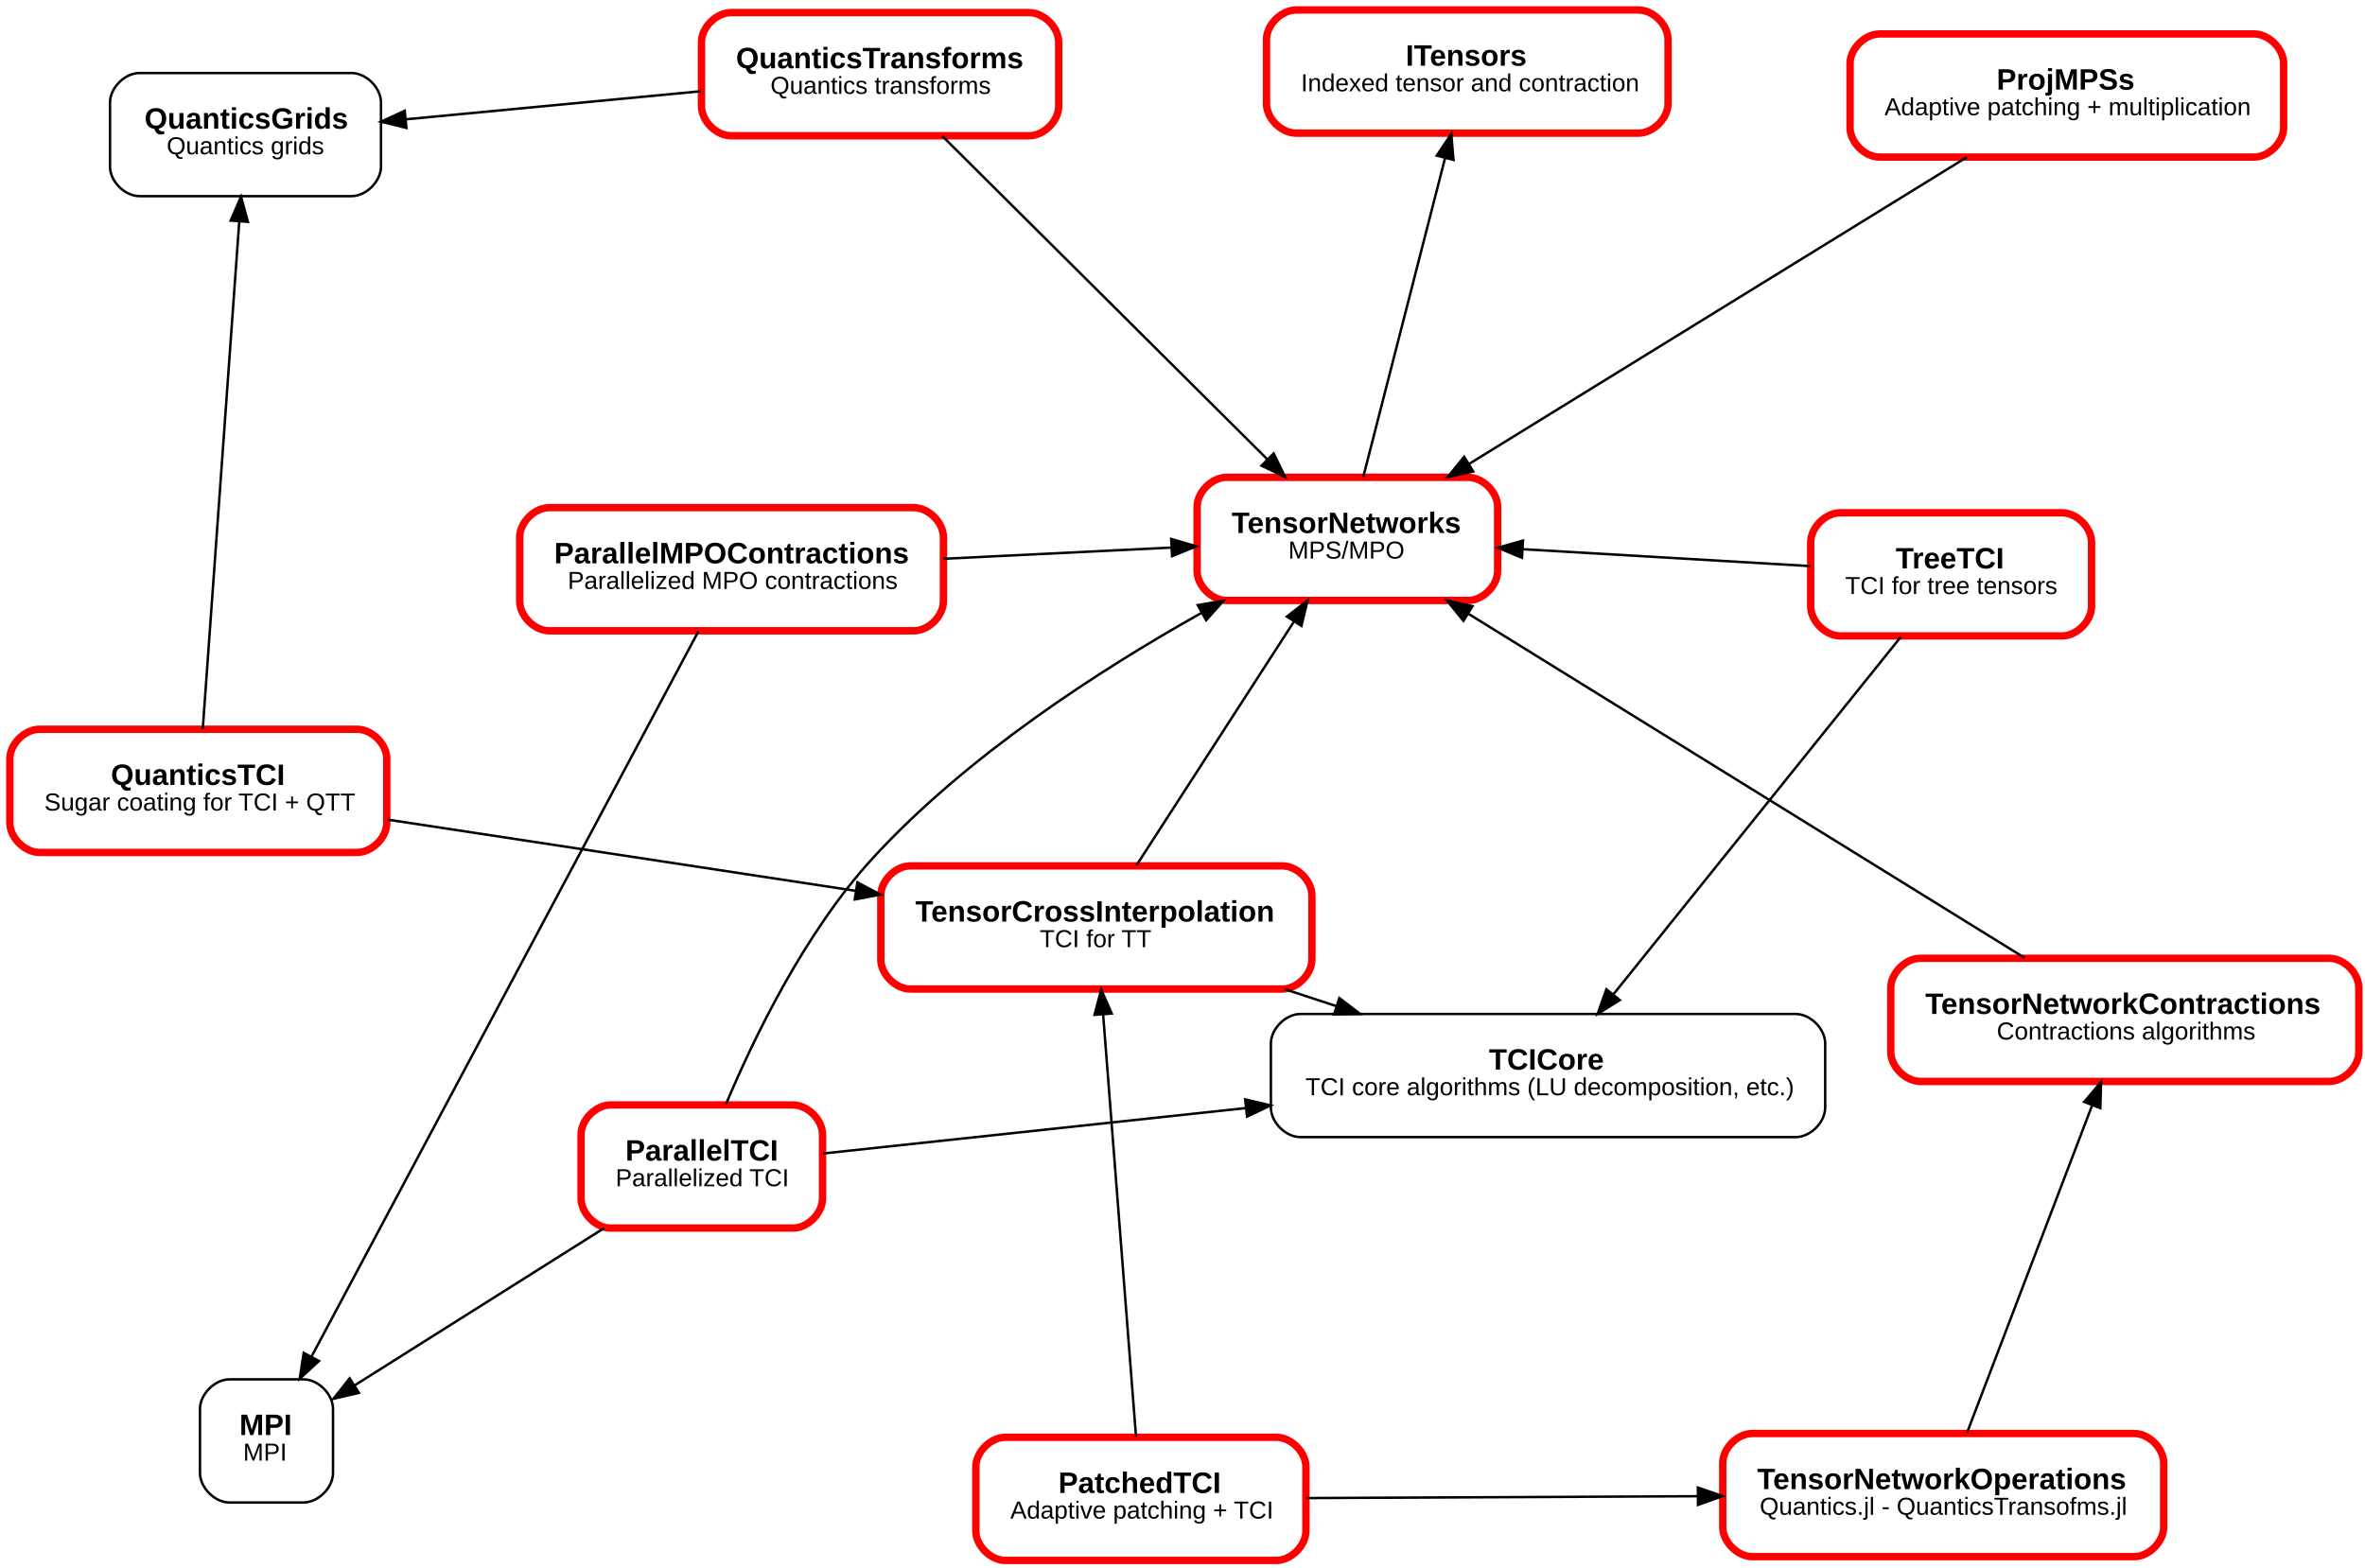
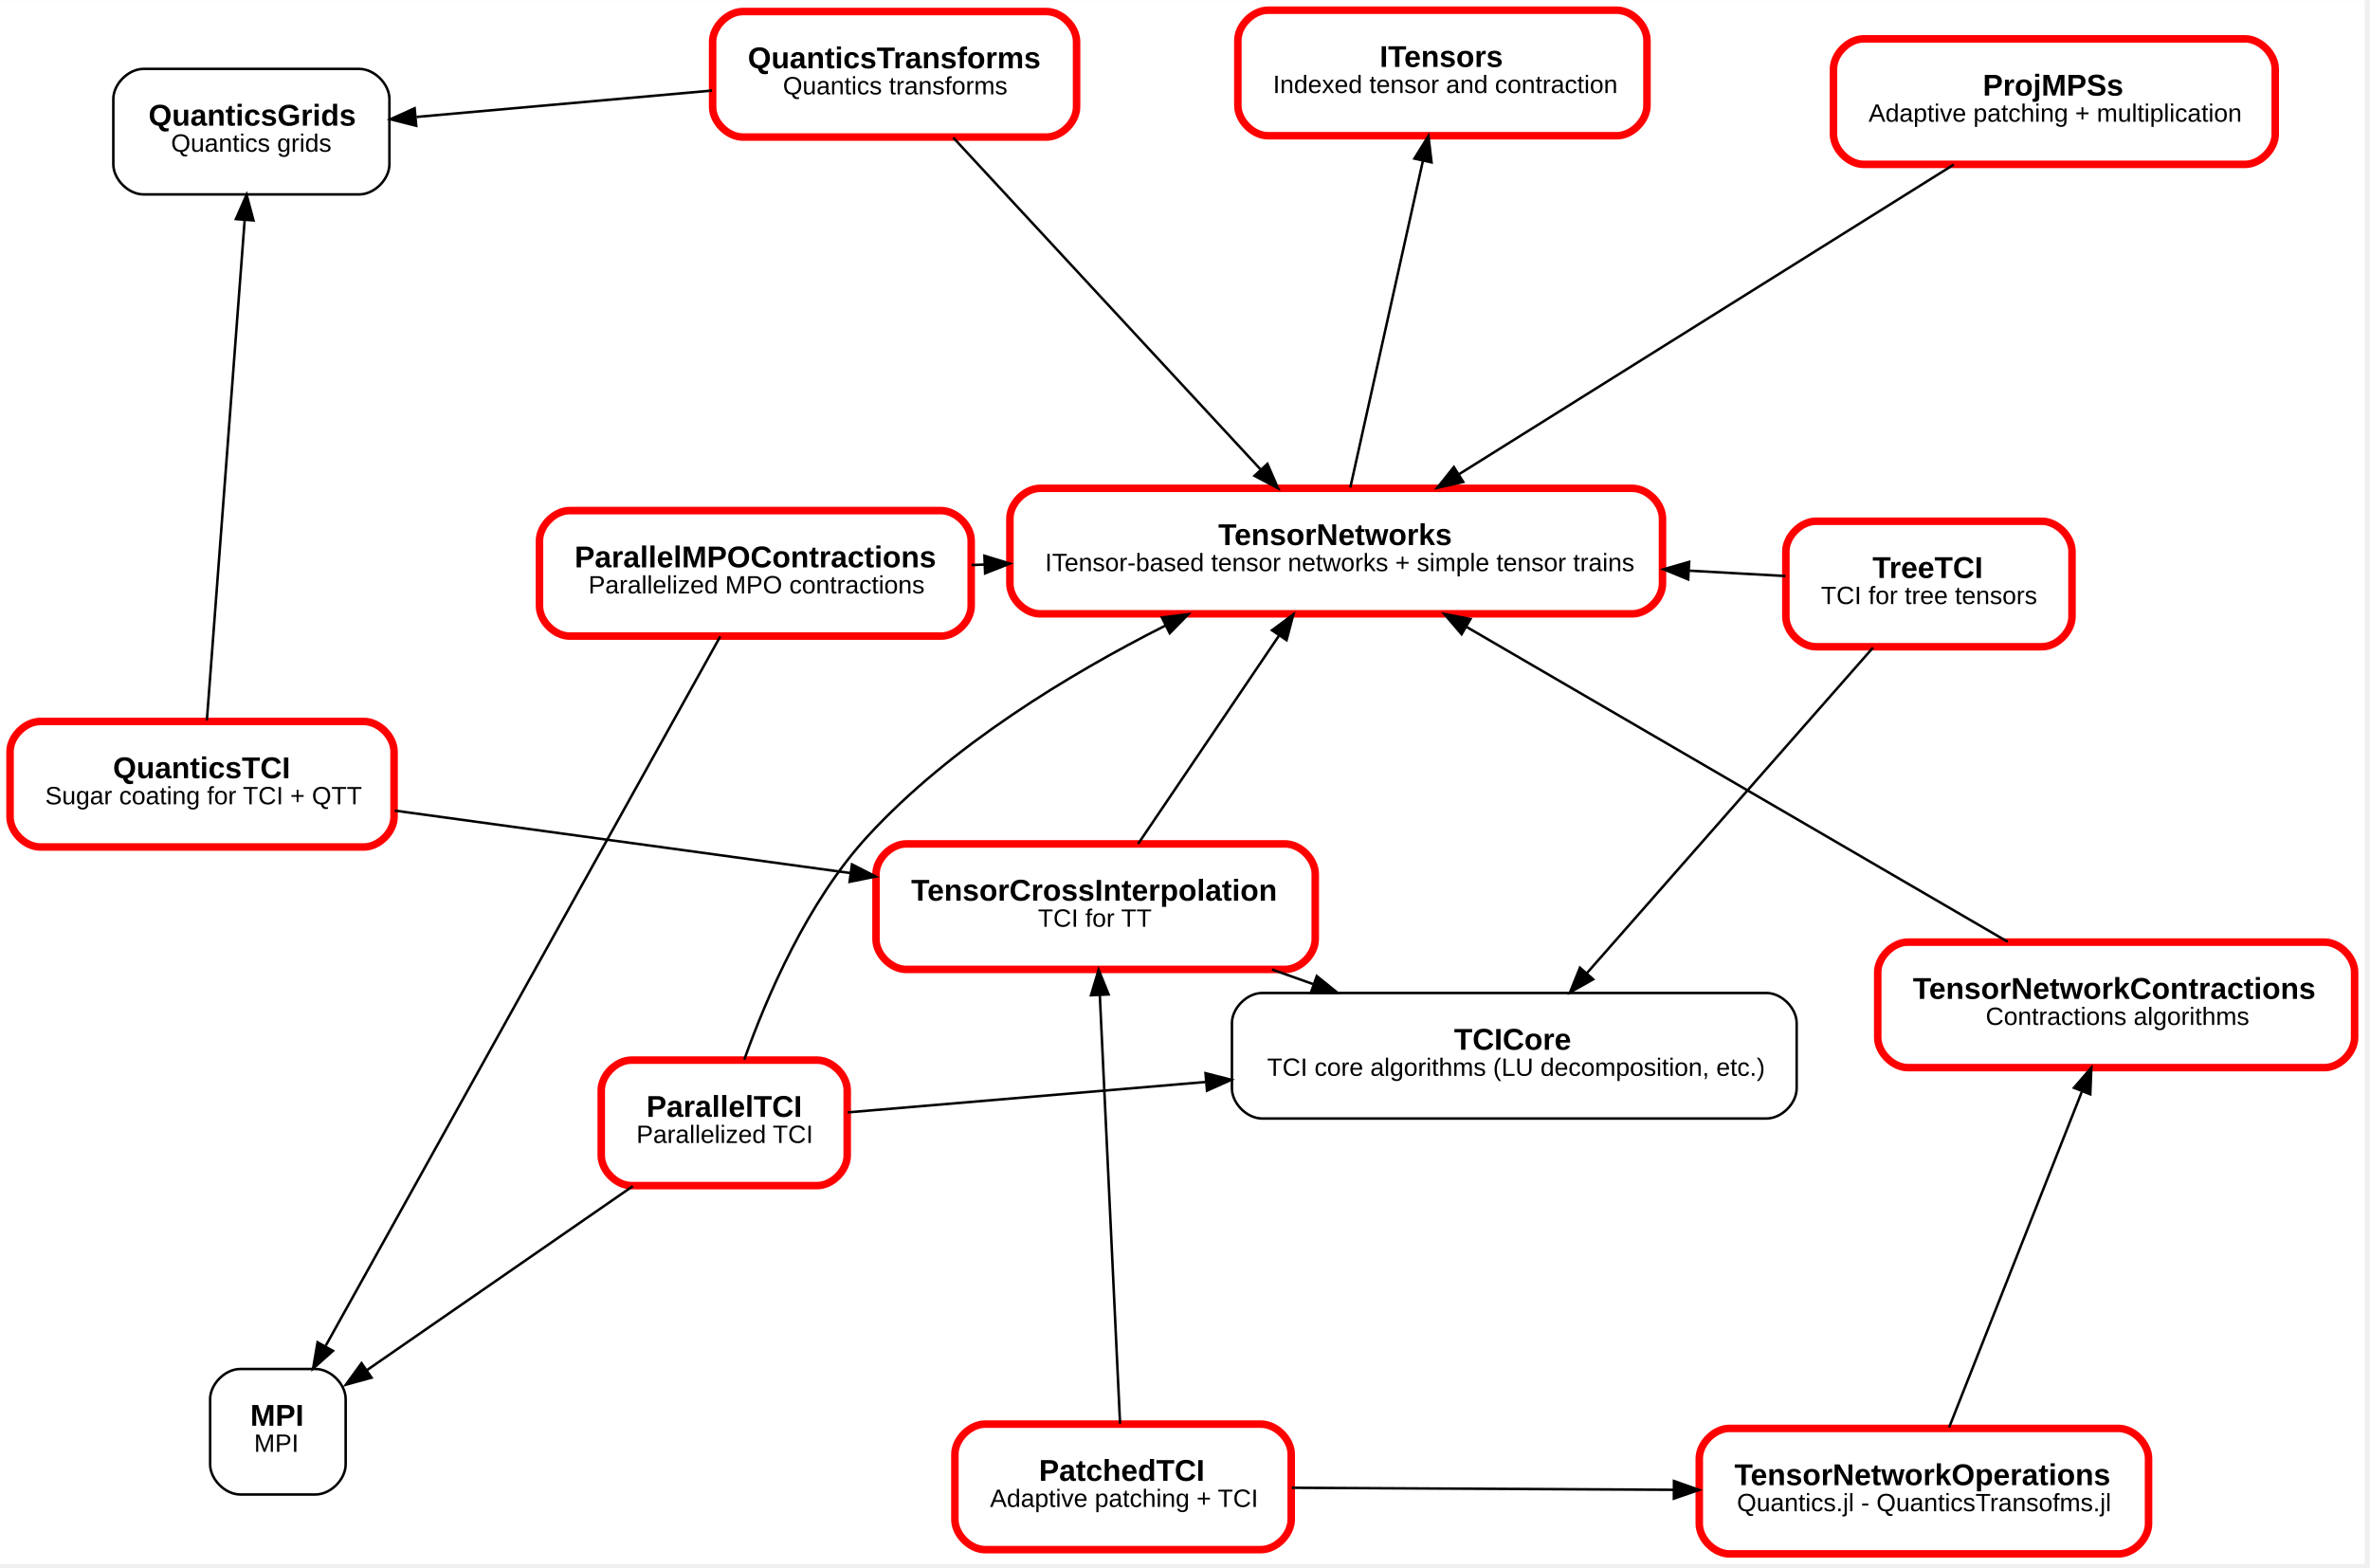
- <svg xmlns="http://www.w3.org/2000/svg" width="576pt" height="382pt" viewBox="0.00 0.00 576.00 381.92">
-   <g id="graph0" class="graph" transform="scale(0.6 0.6) rotate(0) translate(4 633.53)">
-     <polygon fill="white" stroke="transparent" points="-4,4 -4,-633.53 957.5,-633.53 957.5,4 -4,4" />
+ <svg xmlns="http://www.w3.org/2000/svg" width="576pt" height="381pt" viewBox="0.00 0.00 576.00 380.91">
+   <g id="graph0" class="graph" transform="scale(0.61 0.61) rotate(0) translate(4 619.03)">
+     <polygon fill="white" stroke="transparent" points="-4,4 -4,-619.03 938.13,-619.03 938.13,4 -4,4" />
    <g id="node1" class="node">
-       <path fill="none" stroke="red" stroke-width="3" d="M366.95,-427.47C366.95,-427.47 218.95,-427.47 218.95,-427.47 212.95,-427.47 206.95,-421.47 206.95,-415.47 206.95,-415.47 206.95,-389.47 206.95,-389.47 206.95,-383.47 212.95,-377.47 218.95,-377.47 218.95,-377.47 366.95,-377.47 366.95,-377.47 372.95,-377.47 378.95,-383.47 378.95,-389.47 378.95,-389.47 378.95,-415.47 378.95,-415.47 378.95,-421.47 372.95,-427.47 366.95,-427.47" />
-       <text text-anchor="start" x="220.95" y="-404.87" font-family="Arial" font-weight="bold" font-size="12.00">ParallelMPOContractions</text>
-       <text text-anchor="start" x="226.45" y="-394.47" font-family="Arial" font-size="10.00">Parallelized MPO contractions</text>
+       <path fill="none" stroke="red" stroke-width="3" d="M370.94,-415.67C370.94,-415.67 222.94,-415.67 222.94,-415.67 216.94,-415.67 210.94,-409.67 210.94,-403.67 210.94,-403.67 210.94,-377.67 210.94,-377.67 210.94,-371.67 216.94,-365.67 222.94,-365.67 222.94,-365.67 370.94,-365.67 370.94,-365.67 376.94,-365.67 382.94,-371.67 382.94,-377.67 382.94,-377.67 382.94,-403.67 382.94,-403.67 382.94,-409.67 376.94,-415.67 370.94,-415.67" />
+       <text text-anchor="start" x="224.94" y="-393.07" font-family="Arial" font-weight="bold" font-size="12.00">ParallelMPOContractions</text>
+       <text text-anchor="start" x="230.44" y="-382.67" font-family="Arial" font-size="10.00">Parallelized MPO contractions</text>
    </g>
    <g id="node3" class="node">
-       <path fill="none" stroke="black" d="M119.18,-73.52C119.18,-73.52 89.18,-73.52 89.18,-73.52 83.18,-73.52 77.18,-67.52 77.18,-61.52 77.18,-61.52 77.18,-35.52 77.18,-35.52 77.18,-29.52 83.18,-23.52 89.18,-23.52 89.18,-23.52 119.18,-23.52 119.18,-23.52 125.18,-23.52 131.18,-29.52 131.18,-35.52 131.18,-35.52 131.18,-61.52 131.18,-61.52 131.18,-67.52 125.18,-73.52 119.18,-73.52" />
-       <text text-anchor="start" x="93.18" y="-50.92" font-family="Arial" font-weight="bold" font-size="12.00">MPI</text>
-       <text text-anchor="start" x="94.68" y="-40.52" font-family="Arial" font-size="10.00">MPI</text>
+       <path fill="none" stroke="black" d="M121.72,-73.67C121.72,-73.67 91.72,-73.67 91.72,-73.67 85.72,-73.67 79.72,-67.67 79.72,-61.67 79.72,-61.67 79.72,-35.67 79.72,-35.67 79.72,-29.67 85.72,-23.67 91.72,-23.67 91.72,-23.67 121.72,-23.67 121.72,-23.67 127.72,-23.67 133.72,-29.67 133.72,-35.67 133.72,-35.67 133.72,-61.67 133.72,-61.67 133.72,-67.67 127.72,-73.67 121.72,-73.67" />
+       <text text-anchor="start" x="95.72" y="-51.07" font-family="Arial" font-weight="bold" font-size="12.00">MPI</text>
+       <text text-anchor="start" x="97.22" y="-40.67" font-family="Arial" font-size="10.00">MPI</text>
    </g>
    <g id="edge1" class="edge">
-       <path fill="none" stroke="black" d="M279.52,-377.3C246.31,-315.02 160.26,-153.67 122.46,-82.78" />
-       <polygon fill="black" stroke="black" points="125.46,-80.97 117.66,-73.8 119.28,-84.27 125.46,-80.97" />
+       <path fill="none" stroke="black" d="M282.96,-365.52C249.36,-305.12 164.07,-151.77 125.8,-82.98" />
+       <polygon fill="black" stroke="black" points="128.65,-80.89 120.73,-73.85 122.53,-84.29 128.65,-80.89" />
    </g>
    <g id="node10" class="node">
-       <path fill="none" stroke="red" stroke-width="3" d="M591.92,-439.78C591.92,-439.78 493.92,-439.78 493.92,-439.78 487.92,-439.78 481.92,-433.78 481.92,-427.78 481.92,-427.78 481.92,-401.78 481.92,-401.78 481.92,-395.78 487.92,-389.78 493.92,-389.78 493.92,-389.78 591.92,-389.78 591.92,-389.78 597.92,-389.78 603.92,-395.78 603.92,-401.78 603.92,-401.78 603.92,-427.78 603.92,-427.78 603.92,-433.78 597.92,-439.78 591.92,-439.78" />
-       <text text-anchor="start" x="495.92" y="-417.18" font-family="Arial" font-weight="bold" font-size="12.00">TensorNetworks</text>
-       <text text-anchor="start" x="518.92" y="-406.78" font-family="Arial" font-size="10.00">MPS/MPO</text>
+       <path fill="none" stroke="red" stroke-width="3" d="M646.37,-424.54C646.37,-424.54 410.37,-424.54 410.37,-424.54 404.37,-424.54 398.37,-418.54 398.37,-412.54 398.37,-412.54 398.37,-386.54 398.37,-386.54 398.37,-380.54 404.37,-374.54 410.37,-374.54 410.37,-374.54 646.37,-374.54 646.37,-374.54 652.37,-374.54 658.37,-380.54 658.37,-386.54 658.37,-386.54 658.37,-412.54 658.37,-412.54 658.37,-418.54 652.37,-424.54 646.37,-424.54" />
+       <text text-anchor="start" x="481.37" y="-401.94" font-family="Arial" font-weight="bold" font-size="12.00">TensorNetworks</text>
+       <text text-anchor="start" x="412.37" y="-391.54" font-family="Arial" font-size="10.00">ITensor-based tensor networks + simple tensor trains</text>
    </g>
    <g id="edge2" class="edge">
-       <path fill="none" stroke="black" d="M378.97,-406.71C409.17,-408.19 442.73,-409.85 471.59,-411.27" />
-       <polygon fill="black" stroke="black" points="471.42,-414.76 481.58,-411.76 471.77,-407.77 471.42,-414.76" />
+       <path fill="none" stroke="black" d="M383.12,-393.98C384.84,-394.04 386.57,-394.11 388.31,-394.18" />
+       <polygon fill="black" stroke="black" points="388.22,-397.67 398.35,-394.56 388.49,-390.68 388.22,-397.67" />
    </g>
    <g id="node2" class="node">
-       <path fill="none" stroke="red" stroke-width="3" d="M833,-425.39C833,-425.39 743,-425.39 743,-425.39 737,-425.39 731,-419.39 731,-413.39 731,-413.39 731,-387.39 731,-387.39 731,-381.39 737,-375.39 743,-375.39 743,-375.39 833,-375.39 833,-375.39 839,-375.39 845,-381.39 845,-387.39 845,-387.39 845,-413.39 845,-413.39 845,-419.39 839,-425.39 833,-425.39" />
-       <text text-anchor="start" x="765.5" y="-402.79" font-family="Arial" font-weight="bold" font-size="12.00">TreeTCI</text>
-       <text text-anchor="start" x="745" y="-392.39" font-family="Arial" font-size="10.00">TCI for tree tensors</text>
+       <path fill="none" stroke="red" stroke-width="3" d="M809.53,-411.43C809.53,-411.43 719.53,-411.43 719.53,-411.43 713.53,-411.43 707.53,-405.43 707.53,-399.43 707.53,-399.43 707.53,-373.43 707.53,-373.43 707.53,-367.43 713.53,-361.43 719.53,-361.43 719.53,-361.43 809.53,-361.43 809.53,-361.43 815.53,-361.43 821.53,-367.43 821.53,-373.43 821.53,-373.43 821.53,-399.43 821.53,-399.43 821.53,-405.43 815.53,-411.43 809.53,-411.43" />
+       <text text-anchor="start" x="742.03" y="-388.83" font-family="Arial" font-weight="bold" font-size="12.00">TreeTCI</text>
+       <text text-anchor="start" x="721.53" y="-378.43" font-family="Arial" font-size="10.00">TCI for tree tensors</text>
    </g>
    <g id="edge3" class="edge">
-       <path fill="none" stroke="black" d="M730.85,-403.74C696.07,-405.79 651.35,-408.41 614.27,-410.59" />
-       <polygon fill="black" stroke="black" points="613.8,-407.11 604.02,-411.19 614.21,-414.1 613.8,-407.11" />
+       <path fill="none" stroke="black" d="M707.36,-389.6C695.5,-390.26 682.52,-390.98 669.13,-391.73" />
+       <polygon fill="black" stroke="black" points="668.61,-388.25 658.82,-392.3 669,-395.24 668.61,-388.25" />
    </g>
    <g id="node15" class="node">
-       <path fill="none" stroke="black" d="M724.88,-221.88C724.88,-221.88 523.88,-221.88 523.88,-221.88 517.88,-221.88 511.88,-215.88 511.88,-209.88 511.88,-209.88 511.88,-183.88 511.88,-183.88 511.88,-177.88 517.88,-171.88 523.88,-171.88 523.88,-171.88 724.88,-171.88 724.88,-171.88 730.88,-171.88 736.88,-177.88 736.88,-183.88 736.88,-183.88 736.88,-209.88 736.88,-209.88 736.88,-215.88 730.88,-221.88 724.88,-221.88" />
-       <text text-anchor="start" x="600.38" y="-199.28" font-family="Arial" font-weight="bold" font-size="12.00">TCICore</text>
-       <text text-anchor="start" x="525.88" y="-188.88" font-family="Arial" font-size="10.00">TCI core algorithms (LU decomposition, etc.)</text>
+       <path fill="none" stroke="black" d="M699.83,-223.47C699.83,-223.47 498.83,-223.47 498.83,-223.47 492.83,-223.47 486.83,-217.47 486.83,-211.47 486.83,-211.47 486.83,-185.47 486.83,-185.47 486.83,-179.47 492.83,-173.47 498.83,-173.47 498.83,-173.47 699.83,-173.47 699.83,-173.47 705.83,-173.47 711.83,-179.47 711.83,-185.47 711.83,-185.47 711.83,-211.47 711.83,-211.47 711.83,-217.47 705.83,-223.47 699.83,-223.47" />
+       <text text-anchor="start" x="575.33" y="-200.87" font-family="Arial" font-weight="bold" font-size="12.00">TCICore</text>
+       <text text-anchor="start" x="500.83" y="-190.47" font-family="Arial" font-size="10.00">TCI core algorithms (LU decomposition, etc.)</text>
    </g>
    <g id="edge4" class="edge">
-       <path fill="none" stroke="black" d="M767.61,-375.02C738.12,-338.34 683.53,-270.44 650.93,-229.89" />
-       <polygon fill="black" stroke="black" points="653.51,-227.52 644.52,-221.92 648.06,-231.91 653.51,-227.52" />
+       <path fill="none" stroke="black" d="M742.25,-361.08C712.73,-327.49 660.61,-268.2 628.13,-231.25" />
+       <polygon fill="black" stroke="black" points="630.75,-228.92 621.52,-223.72 625.49,-233.54 630.75,-228.92" />
    </g>
    <g id="node4" class="node">
-       <path fill="none" stroke="red" stroke-width="3" d="M141,-337.48C141,-337.48 12,-337.48 12,-337.48 6,-337.48 0,-331.48 0,-325.48 0,-325.48 0,-299.48 0,-299.48 0,-293.48 6,-287.48 12,-287.48 12,-287.48 141,-287.48 141,-287.48 147,-287.48 153,-293.48 153,-299.48 153,-299.48 153,-325.48 153,-325.48 153,-331.48 147,-337.48 141,-337.48" />
-       <text text-anchor="start" x="41" y="-314.88" font-family="Arial" font-weight="bold" font-size="12.00">QuanticsTCI</text>
-       <text text-anchor="start" x="14" y="-304.48" font-family="Arial" font-size="10.00">Sugar coating for TCI + QTT</text>
+       <path fill="none" stroke="red" stroke-width="3" d="M141,-331.65C141,-331.65 12,-331.65 12,-331.65 6,-331.65 0,-325.65 0,-319.65 0,-319.65 0,-293.65 0,-293.65 0,-287.65 6,-281.65 12,-281.65 12,-281.65 141,-281.65 141,-281.65 147,-281.65 153,-287.65 153,-293.65 153,-293.65 153,-319.65 153,-319.65 153,-325.65 147,-331.65 141,-331.65" />
+       <text text-anchor="start" x="41" y="-309.05" font-family="Arial" font-weight="bold" font-size="12.00">QuanticsTCI</text>
+       <text text-anchor="start" x="14" y="-298.65" font-family="Arial" font-size="10.00">Sugar coating for TCI + QTT</text>
    </g>
    <g id="node7" class="node">
-       <path fill="none" stroke="red" stroke-width="3" d="M516.53,-282.01C516.53,-282.01 365.53,-282.01 365.53,-282.01 359.53,-282.01 353.53,-276.01 353.53,-270.01 353.53,-270.01 353.53,-244.01 353.53,-244.01 353.53,-238.01 359.53,-232.01 365.53,-232.01 365.53,-232.01 516.53,-232.01 516.53,-232.01 522.53,-232.01 528.53,-238.01 528.53,-244.01 528.53,-244.01 528.53,-270.01 528.53,-270.01 528.53,-276.01 522.53,-282.01 516.53,-282.01" />
-       <text text-anchor="start" x="367.53" y="-259.41" font-family="Arial" font-weight="bold" font-size="12.00">TensorCrossInterpolation</text>
-       <text text-anchor="start" x="418.03" y="-249.01" font-family="Arial" font-size="10.00">TCI for TT</text>
+       <path fill="none" stroke="red" stroke-width="3" d="M508.02,-282.87C508.02,-282.87 357.02,-282.87 357.02,-282.87 351.02,-282.87 345.02,-276.87 345.02,-270.87 345.02,-270.87 345.02,-244.87 345.02,-244.87 345.02,-238.87 351.02,-232.87 357.02,-232.87 357.02,-232.87 508.02,-232.87 508.02,-232.87 514.02,-232.87 520.02,-238.87 520.02,-244.87 520.02,-244.87 520.02,-270.87 520.02,-270.87 520.02,-276.87 514.02,-282.87 508.02,-282.87" />
+       <text text-anchor="start" x="359.02" y="-260.27" font-family="Arial" font-weight="bold" font-size="12.00">TensorCrossInterpolation</text>
+       <text text-anchor="start" x="409.52" y="-249.87" font-family="Arial" font-size="10.00">TCI for TT</text>
    </g>
    <g id="edge5" class="edge">
-       <path fill="none" stroke="black" d="M153.36,-300.79C208.65,-292.37 283.66,-280.96 343.22,-271.9" />
-       <polygon fill="black" stroke="black" points="344.03,-275.31 353.39,-270.35 342.98,-268.39 344.03,-275.31" />
+       <path fill="none" stroke="black" d="M153.31,-296.13C206.44,-288.85 277.57,-279.1 334.75,-271.27" />
+       <polygon fill="black" stroke="black" points="335.45,-274.7 344.89,-269.88 334.5,-267.77 335.45,-274.7" />
    </g>
    <g id="node12" class="node">
-       <path fill="none" stroke="black" d="M138.65,-603.95C138.65,-603.95 52.65,-603.95 52.65,-603.95 46.65,-603.95 40.65,-597.95 40.65,-591.95 40.65,-591.95 40.65,-565.95 40.65,-565.95 40.65,-559.95 46.65,-553.95 52.65,-553.95 52.65,-553.95 138.65,-553.95 138.65,-553.95 144.65,-553.95 150.65,-559.95 150.65,-565.95 150.65,-565.95 150.65,-591.95 150.65,-591.95 150.65,-597.95 144.65,-603.95 138.65,-603.95" />
-       <text text-anchor="start" x="54.65" y="-581.35" font-family="Arial" font-weight="bold" font-size="12.00">QuanticsGrids</text>
-       <text text-anchor="start" x="63.65" y="-570.95" font-family="Arial" font-size="10.00">Quantics grids</text>
+       <path fill="none" stroke="black" d="M139.15,-591.65C139.15,-591.65 53.15,-591.65 53.15,-591.65 47.15,-591.65 41.15,-585.65 41.15,-579.65 41.15,-579.65 41.15,-553.65 41.15,-553.65 41.15,-547.65 47.15,-541.65 53.15,-541.65 53.15,-541.65 139.15,-541.65 139.15,-541.65 145.15,-541.65 151.15,-547.65 151.15,-553.65 151.15,-553.65 151.15,-579.65 151.15,-579.65 151.15,-585.65 145.15,-591.65 139.15,-591.65" />
+       <text text-anchor="start" x="55.15" y="-569.05" font-family="Arial" font-weight="bold" font-size="12.00">QuanticsGrids</text>
+       <text text-anchor="start" x="64.15" y="-558.65" font-family="Arial" font-size="10.00">Quantics grids</text>
    </g>
    <g id="edge6" class="edge">
-       <path fill="none" stroke="black" d="M78.3,-337.55C81.72,-385.17 89.17,-488.8 93.11,-543.5" />
-       <polygon fill="black" stroke="black" points="89.64,-544.03 93.84,-553.76 96.62,-543.53 89.64,-544.03" />
+       <path fill="none" stroke="black" d="M78.42,-332.06C81.95,-378.77 89.48,-478.4 93.49,-531.55" />
+       <polygon fill="black" stroke="black" points="90,-531.82 94.25,-541.53 96.98,-531.29 90,-531.82" />
    </g>
    <g id="node5" class="node">
-       <path fill="none" stroke="red" stroke-width="3" d="M661.09,-629.53C661.09,-629.53 522.09,-629.53 522.09,-629.53 516.09,-629.53 510.09,-623.53 510.09,-617.53 510.09,-617.53 510.09,-591.53 510.09,-591.53 510.09,-585.53 516.09,-579.53 522.09,-579.53 522.09,-579.53 661.09,-579.53 661.09,-579.53 667.09,-579.53 673.09,-585.53 673.09,-591.53 673.09,-591.53 673.09,-617.53 673.09,-617.53 673.09,-623.53 667.09,-629.53 661.09,-629.53" />
-       <text text-anchor="start" x="566.59" y="-606.93" font-family="Arial" font-weight="bold" font-size="12.00">ITensors</text>
-       <text text-anchor="start" x="524.09" y="-596.53" font-family="Arial" font-size="10.00">Indexed tensor and contraction</text>
+       <path fill="none" stroke="red" stroke-width="3" d="M640.19,-615.03C640.19,-615.03 501.19,-615.03 501.19,-615.03 495.19,-615.03 489.19,-609.03 489.19,-603.03 489.19,-603.03 489.19,-577.03 489.19,-577.03 489.19,-571.03 495.19,-565.03 501.19,-565.03 501.19,-565.03 640.19,-565.03 640.19,-565.03 646.19,-565.03 652.19,-571.03 652.19,-577.03 652.19,-577.03 652.19,-603.03 652.19,-603.03 652.19,-609.03 646.19,-615.03 640.19,-615.03" />
+       <text text-anchor="start" x="545.69" y="-592.43" font-family="Arial" font-weight="bold" font-size="12.00">ITensors</text>
+       <text text-anchor="start" x="503.19" y="-582.03" font-family="Arial" font-size="10.00">Indexed tensor and contraction</text>
    </g>
    <g id="node6" class="node">
-       <path fill="none" stroke="red" stroke-width="3" d="M514.1,-50C514.1,-50 404.1,-50 404.1,-50 398.1,-50 392.1,-44 392.1,-38 392.1,-38 392.1,-12 392.1,-12 392.1,-6 398.1,0 404.1,0 404.1,0 514.1,0 514.1,0 520.1,0 526.1,-6 526.1,-12 526.1,-12 526.1,-38 526.1,-38 526.1,-44 520.1,-50 514.1,-50" />
-       <text text-anchor="start" x="425.6" y="-27.4" font-family="Arial" font-weight="bold" font-size="12.00">PatchedTCI</text>
-       <text text-anchor="start" x="406.1" y="-17" font-family="Arial" font-size="10.00">Adaptive patching + TCI</text>
+       <path fill="none" stroke="red" stroke-width="3" d="M498.45,-51.7C498.45,-51.7 388.45,-51.7 388.45,-51.7 382.45,-51.7 376.45,-45.7 376.45,-39.7 376.45,-39.7 376.45,-13.7 376.45,-13.7 376.45,-7.7 382.45,-1.7 388.45,-1.7 388.45,-1.7 498.45,-1.7 498.45,-1.7 504.45,-1.7 510.45,-7.7 510.45,-13.7 510.45,-13.7 510.45,-39.7 510.45,-39.7 510.45,-45.7 504.45,-51.7 498.45,-51.7" />
+       <text text-anchor="start" x="409.95" y="-29.1" font-family="Arial" font-weight="bold" font-size="12.00">PatchedTCI</text>
+       <text text-anchor="start" x="390.45" y="-18.7" font-family="Arial" font-size="10.00">Adaptive patching + TCI</text>
    </g>
    <g id="edge7" class="edge">
-       <path fill="none" stroke="black" d="M457.13,-50.27C453.9,-91.76 447.47,-174.43 443.78,-221.69" />
-       <polygon fill="black" stroke="black" points="440.29,-221.53 443,-231.77 447.27,-222.07 440.29,-221.53" />
+       <path fill="none" stroke="black" d="M442.26,-51.88C440.3,-93.22 436.41,-175.58 434.19,-222.68" />
+       <polygon fill="black" stroke="black" points="430.69,-222.57 433.71,-232.72 437.68,-222.9 430.69,-222.57" />
    </g>
    <g id="node8" class="node">
-       <path fill="none" stroke="red" stroke-width="3" d="M862.29,-51.54C862.29,-51.54 707.29,-51.54 707.29,-51.54 701.29,-51.54 695.29,-45.54 695.29,-39.54 695.29,-39.54 695.29,-13.54 695.29,-13.54 695.29,-7.54 701.29,-1.54 707.29,-1.54 707.29,-1.54 862.29,-1.54 862.29,-1.54 868.29,-1.54 874.29,-7.54 874.29,-13.54 874.29,-13.54 874.29,-39.54 874.29,-39.54 874.29,-45.54 868.29,-51.54 862.29,-51.54" />
-       <text text-anchor="start" x="709.29" y="-28.94" font-family="Arial" font-weight="bold" font-size="12.00">TensorNetworkOperations</text>
-       <text text-anchor="start" x="710.29" y="-18.54" font-family="Arial" font-size="10.00">Quantics.jl - QuanticsTransofms.jl</text>
+       <path fill="none" stroke="red" stroke-width="3" d="M840.03,-50C840.03,-50 685.03,-50 685.03,-50 679.03,-50 673.03,-44 673.03,-38 673.03,-38 673.03,-12 673.03,-12 673.03,-6 679.03,0 685.03,0 685.03,0 840.03,0 840.03,0 846.03,0 852.03,-6 852.03,-12 852.03,-12 852.03,-38 852.03,-38 852.03,-44 846.03,-50 840.03,-50" />
+       <text text-anchor="start" x="687.03" y="-27.4" font-family="Arial" font-weight="bold" font-size="12.00">TensorNetworkOperations</text>
+       <text text-anchor="start" x="688.03" y="-17" font-family="Arial" font-size="10.00">Quantics.jl - QuanticsTransofms.jl</text>
    </g>
    <g id="edge8" class="edge">
-       <path fill="none" stroke="black" d="M526.19,-25.32C572.02,-25.53 633.53,-25.82 685.07,-26.07" />
-       <polygon fill="black" stroke="black" points="685.22,-29.57 695.24,-26.11 685.26,-22.57 685.22,-29.57" />
+       <path fill="none" stroke="black" d="M510.73,-26.34C554.86,-26.11 613.34,-25.8 662.84,-25.53" />
+       <polygon fill="black" stroke="black" points="662.95,-29.03 672.93,-25.48 662.91,-22.03 662.95,-29.03" />
    </g>
    <g id="edge9" class="edge">
-       <path fill="none" stroke="black" d="M457.4,-282.36C474.69,-309.12 502.02,-351.44 521.12,-381.02" />
-       <polygon fill="black" stroke="black" points="518.39,-383.25 526.76,-389.76 524.28,-379.46 518.39,-383.25" />
+       <path fill="none" stroke="black" d="M449.44,-282.87C465.01,-305.9 488.25,-340.24 505.48,-365.71" />
+       <polygon fill="black" stroke="black" points="502.8,-367.99 511.3,-374.32 508.59,-364.07 502.8,-367.99" />
    </g>
    <g id="edge10" class="edge">
-       <path fill="none" stroke="black" d="M517.46,-231.95C524.42,-229.66 531.5,-227.34 538.53,-225.04" />
-       <polygon fill="black" stroke="black" points="539.67,-228.35 548.08,-221.9 537.49,-221.7 539.67,-228.35" />
+       <path fill="none" stroke="black" d="M502.78,-232.85C508.18,-230.93 513.65,-228.98 519.1,-227.04" />
+       <polygon fill="black" stroke="black" points="520.64,-230.21 528.88,-223.56 518.29,-223.61 520.64,-230.21" />
    </g>
    <g id="node11" class="node">
-       <path fill="none" stroke="red" stroke-width="3" d="M941.5,-244.5C941.5,-244.5 775.5,-244.5 775.5,-244.5 769.5,-244.5 763.5,-238.5 763.5,-232.5 763.5,-232.5 763.5,-206.5 763.5,-206.5 763.5,-200.5 769.5,-194.5 775.5,-194.5 775.5,-194.5 941.5,-194.5 941.5,-194.5 947.5,-194.5 953.5,-200.5 953.5,-206.5 953.5,-206.5 953.5,-232.5 953.5,-232.5 953.5,-238.5 947.5,-244.5 941.5,-244.5" />
-       <text text-anchor="start" x="777.5" y="-221.9" font-family="Arial" font-weight="bold" font-size="12.00">TensorNetworkContractions</text>
-       <text text-anchor="start" x="806.5" y="-211.5" font-family="Arial" font-size="10.00">Contractions algorithms</text>
+       <path fill="none" stroke="red" stroke-width="3" d="M922.13,-243.74C922.13,-243.74 756.13,-243.74 756.13,-243.74 750.13,-243.74 744.13,-237.74 744.13,-231.74 744.13,-231.74 744.13,-205.74 744.13,-205.74 744.13,-199.74 750.13,-193.74 756.13,-193.74 756.13,-193.74 922.13,-193.74 922.13,-193.74 928.13,-193.74 934.13,-199.74 934.13,-205.74 934.13,-205.74 934.13,-231.74 934.13,-231.74 934.13,-237.74 928.13,-243.74 922.13,-243.74" />
+       <text text-anchor="start" x="758.13" y="-221.14" font-family="Arial" font-weight="bold" font-size="12.00">TensorNetworkContractions</text>
+       <text text-anchor="start" x="787.13" y="-210.74" font-family="Arial" font-size="10.00">Contractions algorithms</text>
    </g>
    <g id="edge11" class="edge">
-       <path fill="none" stroke="black" d="M794.43,-51.76C807.4,-85.71 830.52,-146.25 845.15,-184.56" />
-       <polygon fill="black" stroke="black" points="842.02,-186.17 848.86,-194.27 848.56,-183.67 842.02,-186.17" />
+       <path fill="none" stroke="black" d="M772.55,-50.33C786.06,-84.51 810.19,-145.53 825.39,-183.98" />
+       <polygon fill="black" stroke="black" points="822.31,-185.7 829.24,-193.71 828.82,-183.12 822.31,-185.7" />
    </g>
    <g id="node9" class="node">
-       <path fill="none" stroke="red" stroke-width="3" d="M317.87,-184.94C317.87,-184.94 243.87,-184.94 243.87,-184.94 237.87,-184.94 231.87,-178.94 231.87,-172.94 231.87,-172.94 231.87,-146.94 231.87,-146.94 231.87,-140.94 237.87,-134.94 243.87,-134.94 243.87,-134.94 317.87,-134.94 317.87,-134.94 323.87,-134.94 329.87,-140.94 329.87,-146.94 329.87,-146.94 329.87,-172.94 329.87,-172.94 329.87,-178.94 323.87,-184.94 317.87,-184.94" />
-       <text text-anchor="start" x="249.87" y="-162.34" font-family="Arial" font-weight="bold" font-size="12.00">ParallelTCI</text>
-       <text text-anchor="start" x="245.87" y="-151.94" font-family="Arial" font-size="10.00">Parallelized TCI</text>
+       <path fill="none" stroke="red" stroke-width="3" d="M321.55,-196.73C321.55,-196.73 247.55,-196.73 247.55,-196.73 241.55,-196.73 235.55,-190.73 235.55,-184.73 235.55,-184.73 235.55,-158.73 235.55,-158.73 235.55,-152.73 241.55,-146.73 247.55,-146.73 247.55,-146.73 321.55,-146.73 321.55,-146.73 327.55,-146.73 333.55,-152.73 333.55,-158.73 333.55,-158.73 333.55,-184.73 333.55,-184.73 333.55,-190.73 327.55,-196.73 321.55,-196.73" />
+       <text text-anchor="start" x="253.55" y="-174.13" font-family="Arial" font-weight="bold" font-size="12.00">ParallelTCI</text>
+       <text text-anchor="start" x="249.55" y="-163.73" font-family="Arial" font-size="10.00">Parallelized TCI</text>
    </g>
    <g id="edge12" class="edge">
-       <path fill="none" stroke="black" d="M241.22,-134.93C210.88,-115.8 169.41,-89.65 140.05,-71.14" />
-       <polygon fill="black" stroke="black" points="141.68,-68.03 131.36,-65.65 137.95,-73.95 141.68,-68.03" />
+       <path fill="none" stroke="black" d="M248.13,-146.53C217.11,-125.06 172.8,-94.4 142.09,-73.14" />
+       <polygon fill="black" stroke="black" points="144.02,-70.22 133.8,-67.41 140.04,-75.98 144.02,-70.22" />
    </g>
    <g id="edge13" class="edge">
-       <path fill="none" stroke="black" d="M290.66,-185.2C302.01,-212.2 322.76,-255.16 350.33,-285.21 388.53,-326.84 442.66,-361.74 483.81,-384.79" />
-       <polygon fill="black" stroke="black" points="482.2,-387.9 492.65,-389.67 485.59,-381.77 482.2,-387.9" />
+       <path fill="none" stroke="black" d="M292.52,-196.88C301.4,-221.81 317.76,-259.94 341.82,-286.07 374.87,-321.95 421.83,-350.43 460.36,-369.89" />
+       <polygon fill="black" stroke="black" points="458.94,-373.09 469.46,-374.39 462.05,-366.81 458.94,-373.09" />
    </g>
    <g id="edge14" class="edge">
-       <path fill="none" stroke="black" d="M330.09,-165.23C374.72,-170.03 442.39,-177.31 501.59,-183.67" />
-       <polygon fill="black" stroke="black" points="501.45,-187.18 511.77,-184.77 502.2,-180.22 501.45,-187.18" />
+       <path fill="none" stroke="black" d="M333.73,-175.91C371.91,-179.15 426.55,-183.79 476.35,-188.02" />
+       <polygon fill="black" stroke="black" points="476.31,-191.53 486.57,-188.89 476.9,-184.56 476.31,-191.53" />
    </g>
    <g id="edge15" class="edge">
-       <path fill="none" stroke="black" d="M549.38,-439.98C557.89,-473.15 572.9,-531.65 582.53,-569.22" />
-       <polygon fill="black" stroke="black" points="579.22,-570.41 585.1,-579.22 586,-568.67 579.22,-570.41" />
+       <path fill="none" stroke="black" d="M533.99,-424.84C541.41,-458.23 554.51,-517.2 562.89,-554.9" />
+       <polygon fill="black" stroke="black" points="559.53,-555.93 565.12,-564.93 566.36,-554.41 559.53,-555.93" />
    </g>
    <g id="edge16" class="edge">
-       <path fill="none" stroke="black" d="M817.89,-244.63C760.13,-280.37 654.4,-345.8 592.22,-384.27" />
-       <polygon fill="black" stroke="black" points="590.04,-381.51 583.38,-389.75 593.72,-387.46 590.04,-381.51" />
+       <path fill="none" stroke="black" d="M795.92,-243.88C739.53,-276.69 640.92,-334.06 580.46,-369.24" />
+       <polygon fill="black" stroke="black" points="578.34,-366.42 571.46,-374.47 581.86,-372.47 578.34,-366.42" />
    </g>
    <g id="node13" class="node">
-       <path fill="none" stroke="red" stroke-width="3" d="M413.74,-628.48C413.74,-628.48 292.74,-628.48 292.74,-628.48 286.74,-628.48 280.74,-622.48 280.74,-616.48 280.74,-616.48 280.74,-590.48 280.74,-590.48 280.74,-584.48 286.74,-578.48 292.74,-578.48 292.74,-578.48 413.74,-578.48 413.74,-578.48 419.74,-578.48 425.74,-584.48 425.74,-590.48 425.74,-590.48 425.74,-616.48 425.74,-616.48 425.74,-622.48 419.74,-628.48 413.74,-628.48" />
-       <text text-anchor="start" x="294.74" y="-605.88" font-family="Arial" font-weight="bold" font-size="12.00">QuanticsTransforms</text>
-       <text text-anchor="start" x="308.74" y="-595.48" font-family="Arial" font-size="10.00">Quantics transforms</text>
+       <path fill="none" stroke="red" stroke-width="3" d="M412.93,-614.5C412.93,-614.5 291.93,-614.5 291.93,-614.5 285.93,-614.5 279.93,-608.5 279.93,-602.5 279.93,-602.5 279.93,-576.5 279.93,-576.5 279.93,-570.5 285.93,-564.5 291.93,-564.5 291.93,-564.5 412.93,-564.5 412.93,-564.5 418.93,-564.5 424.93,-570.5 424.93,-576.5 424.93,-576.5 424.93,-602.5 424.93,-602.5 424.93,-608.5 418.93,-614.5 412.93,-614.5" />
+       <text text-anchor="start" x="293.93" y="-591.9" font-family="Arial" font-weight="bold" font-size="12.00">QuanticsTransforms</text>
+       <text text-anchor="start" x="307.93" y="-581.5" font-family="Arial" font-size="10.00">Quantics transforms</text>
    </g>
    <g id="edge17" class="edge">
-       <path fill="none" stroke="black" d="M378.43,-578.42C412.44,-544.59 473.09,-484.25 510.48,-447.06" />
-       <polygon fill="black" stroke="black" points="513.01,-449.48 517.63,-439.94 508.07,-444.51 513.01,-449.48" />
+       <path fill="none" stroke="black" d="M375.79,-564.28C407.3,-530.26 463.43,-469.65 498.13,-432.19" />
+       <polygon fill="black" stroke="black" points="500.96,-434.29 505.19,-424.57 495.82,-429.53 500.96,-434.29" />
    </g>
    <g id="edge18" class="edge">
-       <path fill="none" stroke="black" d="M280.46,-596.55C242.79,-592.96 197.19,-588.62 160.7,-585.15" />
-       <polygon fill="black" stroke="black" points="160.96,-581.66 150.67,-584.19 160.29,-588.62 160.96,-581.66" />
+       <path fill="none" stroke="black" d="M279.68,-583.02C242.64,-579.71 197.95,-575.73 161.95,-572.52" />
+       <polygon fill="black" stroke="black" points="161.83,-568.99 151.55,-571.59 161.2,-575.96 161.83,-568.99" />
    </g>
    <g id="node14" class="node">
-       <path fill="none" stroke="red" stroke-width="3" d="M910.97,-619.81C910.97,-619.81 758.97,-619.81 758.97,-619.81 752.97,-619.81 746.97,-613.81 746.97,-607.81 746.97,-607.81 746.97,-581.81 746.97,-581.81 746.97,-575.81 752.97,-569.81 758.97,-569.81 758.97,-569.81 910.97,-569.81 910.97,-569.81 916.97,-569.81 922.97,-575.81 922.97,-581.81 922.97,-581.81 922.97,-607.81 922.97,-607.81 922.97,-613.81 916.97,-619.81 910.97,-619.81" />
-       <text text-anchor="start" x="806.47" y="-597.21" font-family="Arial" font-weight="bold" font-size="12.00">ProjMPSs</text>
-       <text text-anchor="start" x="760.97" y="-586.81" font-family="Arial" font-size="10.00">Adaptive patching + multiplication</text>
+       <path fill="none" stroke="red" stroke-width="3" d="M890.5,-603.62C890.5,-603.62 738.5,-603.62 738.5,-603.62 732.5,-603.62 726.5,-597.62 726.5,-591.62 726.5,-591.62 726.5,-565.62 726.5,-565.62 726.5,-559.62 732.5,-553.62 738.5,-553.62 738.5,-553.62 890.5,-553.62 890.5,-553.62 896.5,-553.62 902.5,-559.62 902.5,-565.62 902.5,-565.62 902.5,-591.62 902.5,-591.62 902.5,-597.62 896.5,-603.62 890.5,-603.62" />
+       <text text-anchor="start" x="786" y="-581.02" font-family="Arial" font-weight="bold" font-size="12.00">ProjMPSs</text>
+       <text text-anchor="start" x="740.5" y="-570.62" font-family="Arial" font-size="10.00">Adaptive patching + multiplication</text>
    </g>
    <g id="edge19" class="edge">
-       <path fill="none" stroke="black" d="M794.36,-569.77C741.54,-537.22 649.34,-480.38 592.47,-445.32" />
-       <polygon fill="black" stroke="black" points="594,-442.16 583.65,-439.89 590.33,-448.12 594,-442.16" />
+       <path fill="none" stroke="black" d="M774.42,-553.53C722.73,-521.19 632.91,-464.97 577.27,-430.15" />
+       <polygon fill="black" stroke="black" points="578.98,-427.09 568.64,-424.75 575.26,-433.02 578.98,-427.09" />
    </g>
  </g>
</svg>
